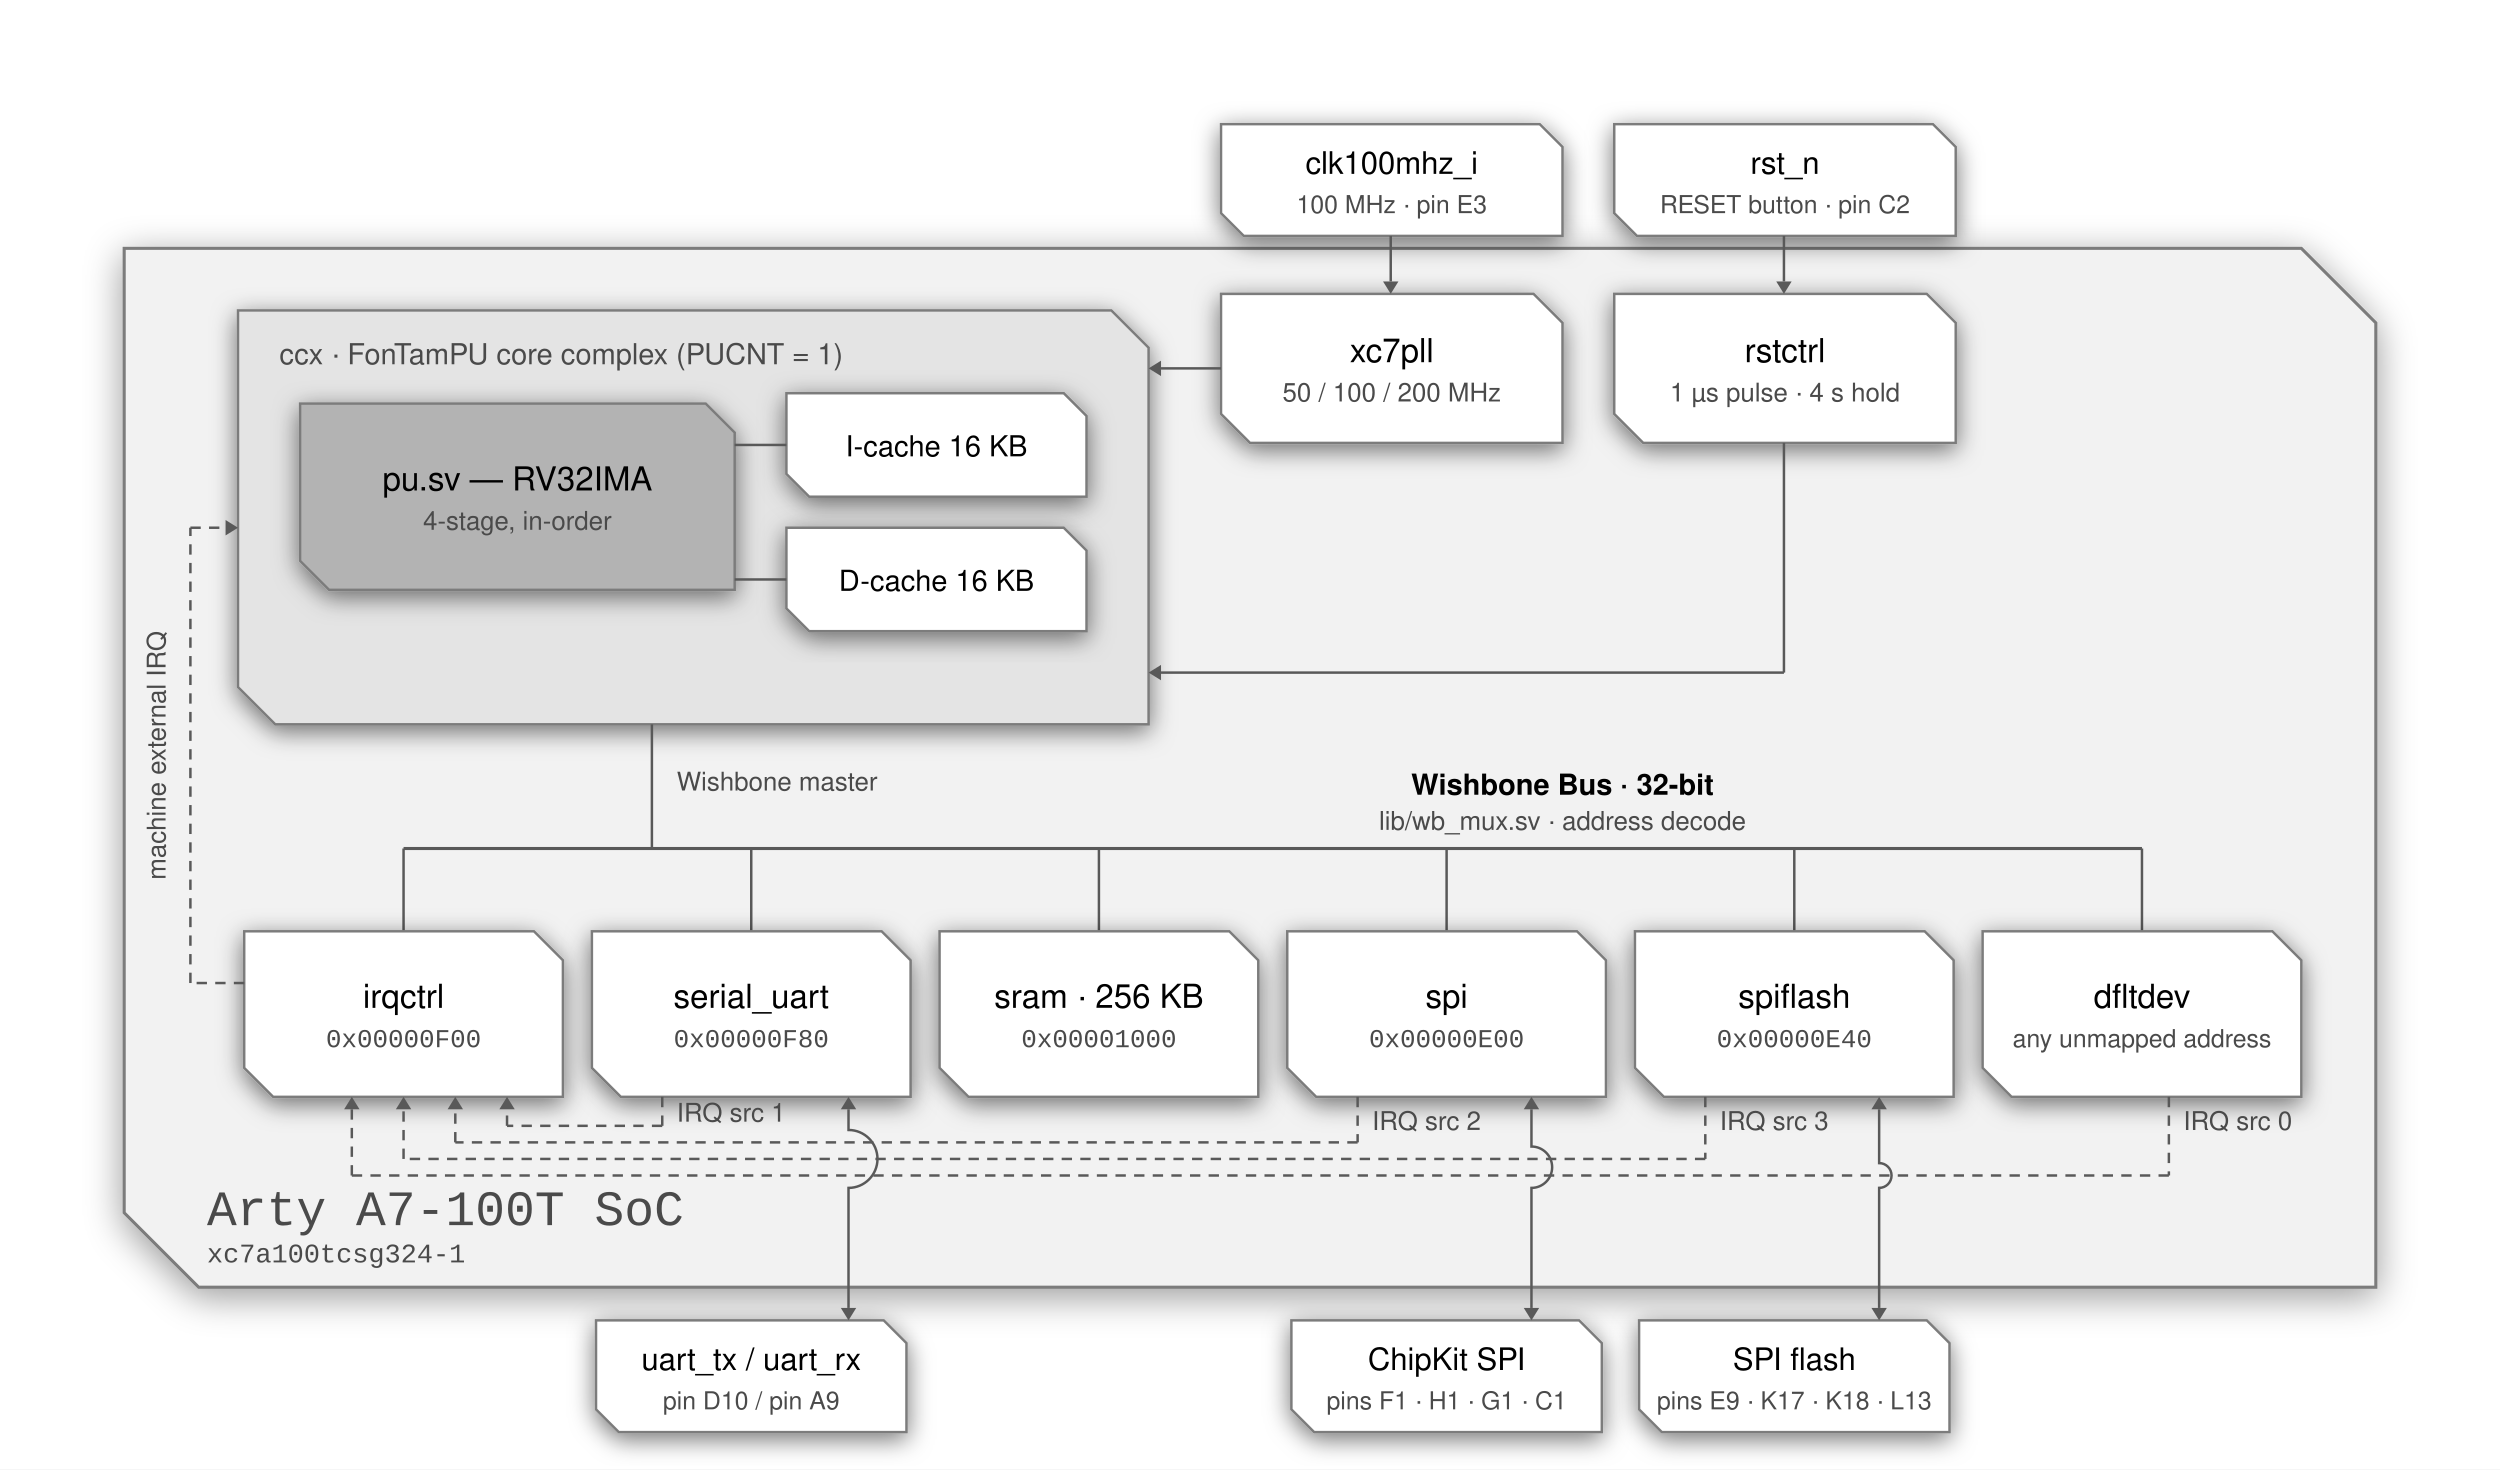
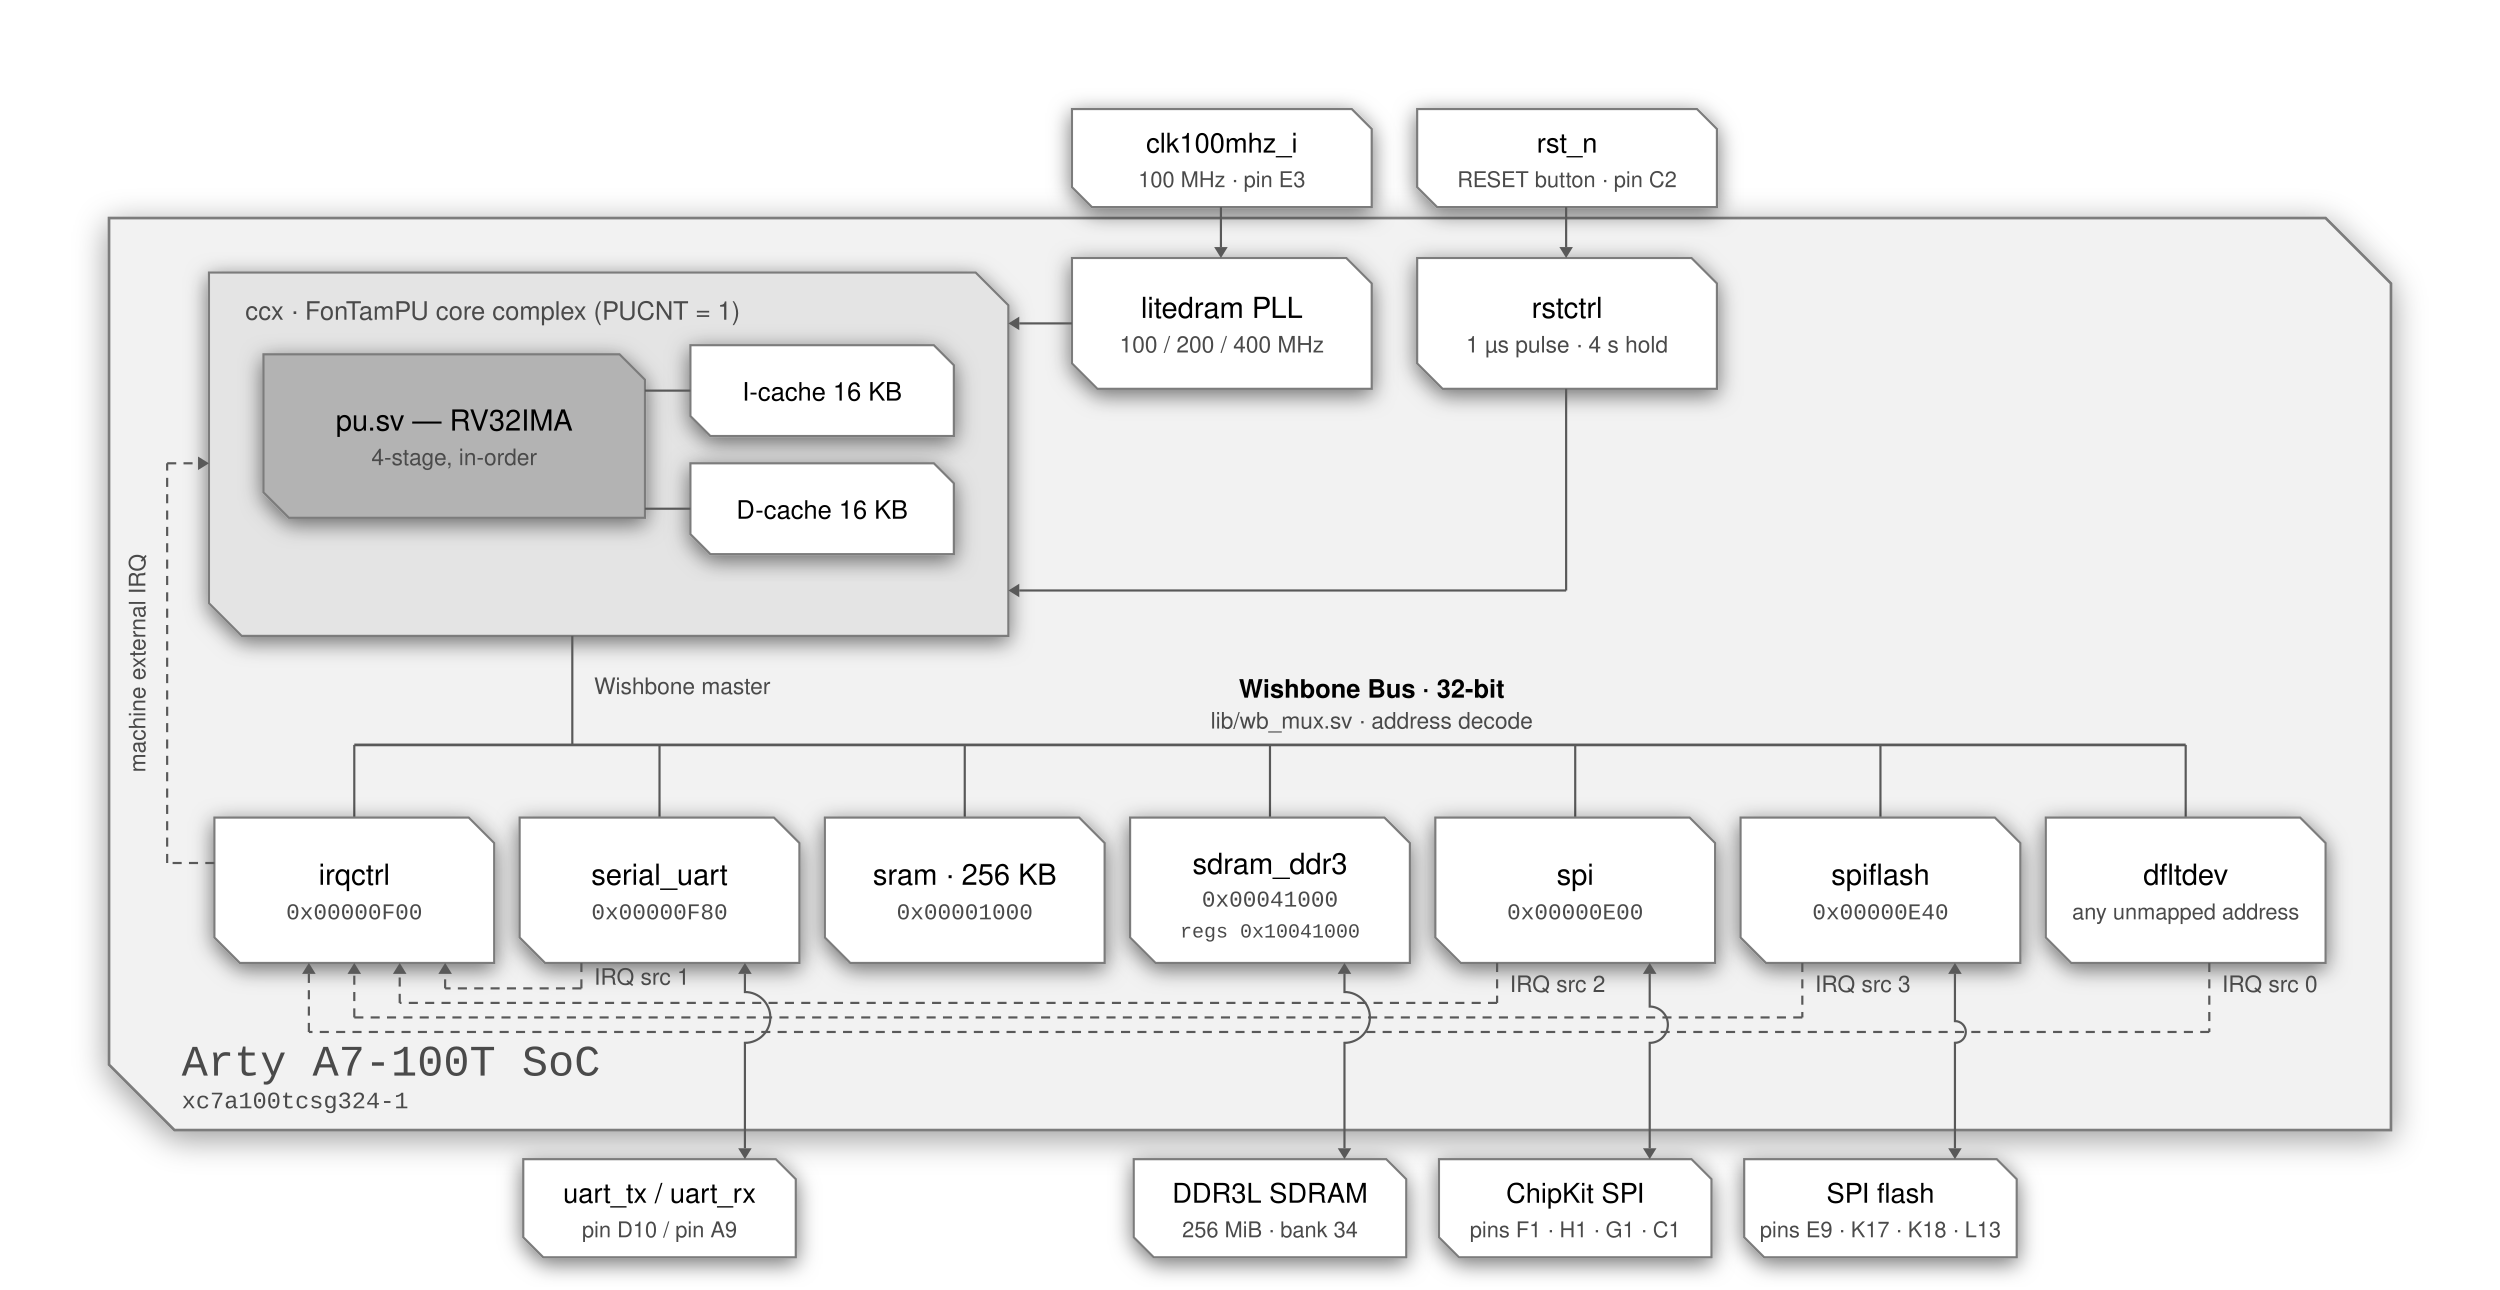
- <svg xmlns="http://www.w3.org/2000/svg" viewBox="0 0 1208 710" width="100%" height="100%" version="1.1">
+ <svg xmlns="http://www.w3.org/2000/svg" viewBox="0 0 1376 710" width="100%" height="100%" version="1.1">
  <defs>
    <filter id="glow-shadow" x="-30%" y="-30%" width="160%" height="160%">
      <feDropShadow dx="0" dy="3" stdDeviation="6" flood-color="#000000" flood-opacity="0.55" />
    </filter>
    <filter id="outer-glow-shadow" x="-20%" y="-20%" width="140%" height="140%">
      <feDropShadow dx="0" dy="4" stdDeviation="9" flood-color="#000000" flood-opacity="0.4" />
    </filter>
  </defs>
  <rect width="100%" height="100%" fill="#FFFFFF" />
-   <polygon points="60,120 1112,120 1148,156 1148,622 96,622 60,586" fill="#F2F2F2" stroke="#7C7C7C" stroke-width="1.5" filter="url(#outer-glow-shadow)" />
+   <polygon points="60,120 1280,120 1316,156 1316,622 96,622 60,586" fill="#F2F2F2" stroke="#7C7C7C" stroke-width="1.5" filter="url(#outer-glow-shadow)" />
  <text x="100" y="592" text-anchor="start" font-family="'SFMono-Regular', Consolas, 'Liberation Mono', Menlo, monospace" font-size="24" font-weight="400" fill="#4A4A4A">Arty A7-100T SoC</text>
  <text x="100" y="610" text-anchor="start" font-family="'SFMono-Regular', Consolas, 'Liberation Mono', Menlo, monospace" font-size="13" font-weight="400" fill="#4A4A4A">xc7a100tcsg324-1</text>
  <polygon points="590,60 744,60 755,71 755,114 601,114 590,103" fill="#FFFFFF" stroke="#7C7C7C" stroke-width="1.2" filter="url(#glow-shadow)" />
  <text x="672.5" y="84.0" text-anchor="middle" font-family="'Segoe UI', -apple-system, BlinkMacSystemFont, Helvetica, Arial, sans-serif" font-size="15" font-weight="400" fill="#000000">clk100mhz_i</text>
  <text x="672.5" y="103.0" text-anchor="middle" font-family="'Segoe UI', -apple-system, BlinkMacSystemFont, Helvetica, Arial, sans-serif" font-size="12" font-weight="400" fill="#4A4A4A">100 MHz · pin E3</text>
  <polygon points="780,60 934,60 945,71 945,114 791,114 780,103" fill="#FFFFFF" stroke="#7C7C7C" stroke-width="1.2" filter="url(#glow-shadow)" />
  <text x="862.5" y="84.0" text-anchor="middle" font-family="'Segoe UI', -apple-system, BlinkMacSystemFont, Helvetica, Arial, sans-serif" font-size="15" font-weight="400" fill="#000000">rst_n</text>
  <text x="862.5" y="103.0" text-anchor="middle" font-family="'Segoe UI', -apple-system, BlinkMacSystemFont, Helvetica, Arial, sans-serif" font-size="12" font-weight="400" fill="#4A4A4A">RESET button · pin C2</text>
  <polygon points="288,638 427,638 438,649 438,692 299,692 288,681" fill="#FFFFFF" stroke="#7C7C7C" stroke-width="1.2" filter="url(#glow-shadow)" />
  <text x="363" y="662.0" text-anchor="middle" font-family="'Segoe UI', -apple-system, BlinkMacSystemFont, Helvetica, Arial, sans-serif" font-size="15" font-weight="400" fill="#000000">uart_tx / uart_rx</text>
  <text x="363" y="681.0" text-anchor="middle" font-family="'Segoe UI', -apple-system, BlinkMacSystemFont, Helvetica, Arial, sans-serif" font-size="12" font-weight="400" fill="#4A4A4A">pin D10 / pin A9</text>
+   <polygon points="792,638 931,638 942,649 942,692 803,692 792,681" fill="#FFFFFF" stroke="#7C7C7C" stroke-width="1.2" filter="url(#glow-shadow)" />
+   <text x="867" y="662.0" text-anchor="middle" font-family="'Segoe UI', -apple-system, BlinkMacSystemFont, Helvetica, Arial, sans-serif" font-size="15" font-weight="400" fill="#000000">ChipKit SPI</text>
+   <text x="867" y="681.0" text-anchor="middle" font-family="'Segoe UI', -apple-system, BlinkMacSystemFont, Helvetica, Arial, sans-serif" font-size="12" font-weight="400" fill="#4A4A4A">pins F1 · H1 · G1 · C1</text>
+   <polygon points="960,638 1099,638 1110,649 1110,692 971,692 960,681" fill="#FFFFFF" stroke="#7C7C7C" stroke-width="1.2" filter="url(#glow-shadow)" />
+   <text x="1035" y="662.0" text-anchor="middle" font-family="'Segoe UI', -apple-system, BlinkMacSystemFont, Helvetica, Arial, sans-serif" font-size="15" font-weight="400" fill="#000000">SPI flash</text>
+   <text x="1035" y="681.0" text-anchor="middle" font-family="'Segoe UI', -apple-system, BlinkMacSystemFont, Helvetica, Arial, sans-serif" font-size="12" font-weight="400" fill="#4A4A4A">pins E9 · K17 · K18 · L13</text>
  <polygon points="624,638 763,638 774,649 774,692 635,692 624,681" fill="#FFFFFF" stroke="#7C7C7C" stroke-width="1.2" filter="url(#glow-shadow)" />
-   <text x="699" y="662.0" text-anchor="middle" font-family="'Segoe UI', -apple-system, BlinkMacSystemFont, Helvetica, Arial, sans-serif" font-size="15" font-weight="400" fill="#000000">ChipKit SPI</text>
-   <text x="699" y="681.0" text-anchor="middle" font-family="'Segoe UI', -apple-system, BlinkMacSystemFont, Helvetica, Arial, sans-serif" font-size="12" font-weight="400" fill="#4A4A4A">pins F1 · H1 · G1 · C1</text>
-   <polygon points="792,638 931,638 942,649 942,692 803,692 792,681" fill="#FFFFFF" stroke="#7C7C7C" stroke-width="1.2" filter="url(#glow-shadow)" />
-   <text x="867" y="662.0" text-anchor="middle" font-family="'Segoe UI', -apple-system, BlinkMacSystemFont, Helvetica, Arial, sans-serif" font-size="15" font-weight="400" fill="#000000">SPI flash</text>
-   <text x="867" y="681.0" text-anchor="middle" font-family="'Segoe UI', -apple-system, BlinkMacSystemFont, Helvetica, Arial, sans-serif" font-size="12" font-weight="400" fill="#4A4A4A">pins E9 · K17 · K18 · L13</text>
+   <text x="699" y="662.0" text-anchor="middle" font-family="'Segoe UI', -apple-system, BlinkMacSystemFont, Helvetica, Arial, sans-serif" font-size="15" font-weight="400" fill="#000000">DDR3L SDRAM</text>
+   <text x="699" y="681.0" text-anchor="middle" font-family="'Segoe UI', -apple-system, BlinkMacSystemFont, Helvetica, Arial, sans-serif" font-size="12" font-weight="400" fill="#4A4A4A">256 MiB · bank 34</text>
  <polygon points="590,142 741,142 755,156 755,214 604,214 590,200" fill="#FFFFFF" stroke="#7C7C7C" stroke-width="1.2" filter="url(#glow-shadow)" />
-   <text x="672.5" y="175.0" text-anchor="middle" font-family="'Segoe UI', -apple-system, BlinkMacSystemFont, Helvetica, Arial, sans-serif" font-size="16" font-weight="400" fill="#000000">xc7pll</text>
-   <text x="672.5" y="194.0" text-anchor="middle" font-family="'Segoe UI', -apple-system, BlinkMacSystemFont, Helvetica, Arial, sans-serif" font-size="12.5" font-weight="400" fill="#4A4A4A">50 / 100 / 200 MHz</text>
+   <text x="672.5" y="175.0" text-anchor="middle" font-family="'Segoe UI', -apple-system, BlinkMacSystemFont, Helvetica, Arial, sans-serif" font-size="16" font-weight="400" fill="#000000">litedram PLL</text>
+   <text x="672.5" y="194.0" text-anchor="middle" font-family="'Segoe UI', -apple-system, BlinkMacSystemFont, Helvetica, Arial, sans-serif" font-size="12.5" font-weight="400" fill="#4A4A4A">100 / 200 / 400 MHz</text>
  <polygon points="780,142 931,142 945,156 945,214 794,214 780,200" fill="#FFFFFF" stroke="#7C7C7C" stroke-width="1.2" filter="url(#glow-shadow)" />
  <text x="862.5" y="175.0" text-anchor="middle" font-family="'Segoe UI', -apple-system, BlinkMacSystemFont, Helvetica, Arial, sans-serif" font-size="16" font-weight="400" fill="#000000">rstctrl</text>
  <text x="862.5" y="194.0" text-anchor="middle" font-family="'Segoe UI', -apple-system, BlinkMacSystemFont, Helvetica, Arial, sans-serif" font-size="12.5" font-weight="400" fill="#4A4A4A">1 µs pulse · 4 s hold</text>
  <line x1="672" y1="114" x2="672" y2="136" stroke="#595959" stroke-width="1.2" />
  <polygon points="672,142 668.28,136 675.72,136" fill="#595959" />
  <line x1="862" y1="114" x2="862" y2="136" stroke="#595959" stroke-width="1.2" />
  <polygon points="862,142 858.28,136 865.72,136" fill="#595959" />
  <polygon points="115,150 537,150 555,168 555,350 133,350 115,332" fill="#E4E4E4" stroke="#7C7C7C" stroke-width="1.2" filter="url(#glow-shadow)" />
  <text x="135" y="176" text-anchor="start" font-family="'Segoe UI', -apple-system, BlinkMacSystemFont, Helvetica, Arial, sans-serif" font-size="14" font-weight="400" fill="#4A4A4A">ccx · FonTamPU core complex (PUCNT = 1)</text>
  <polygon points="145,195 341,195 355,209 355,285 159,285 145,271" fill="#B3B3B3" stroke="#7C7C7C" stroke-width="1.2" filter="url(#glow-shadow)" />
  <text x="250.0" y="237.0" text-anchor="middle" font-family="'Segoe UI', -apple-system, BlinkMacSystemFont, Helvetica, Arial, sans-serif" font-size="16" font-weight="400" fill="#000000">pu.sv — RV32IMA</text>
  <text x="250.0" y="256.0" text-anchor="middle" font-family="'Segoe UI', -apple-system, BlinkMacSystemFont, Helvetica, Arial, sans-serif" font-size="12.5" font-weight="400" fill="#4A4A4A">4-stage, in-order</text>
  <polygon points="380,190 514,190 525,201 525,240 391,240 380,229" fill="#FFFFFF" stroke="#7C7C7C" stroke-width="1.2" filter="url(#glow-shadow)" />
  <text x="452.5" y="220.5" text-anchor="middle" font-family="'Segoe UI', -apple-system, BlinkMacSystemFont, Helvetica, Arial, sans-serif" font-size="14" font-weight="400" fill="#000000">I-cache 16 KB</text>
  <polygon points="380,255 514,255 525,266 525,305 391,305 380,294" fill="#FFFFFF" stroke="#7C7C7C" stroke-width="1.2" filter="url(#glow-shadow)" />
  <text x="452.5" y="285.5" text-anchor="middle" font-family="'Segoe UI', -apple-system, BlinkMacSystemFont, Helvetica, Arial, sans-serif" font-size="14" font-weight="400" fill="#000000">D-cache 16 KB</text>
  <line x1="355" y1="215" x2="380" y2="215" stroke="#595959" stroke-width="1.2" />
  <line x1="355" y1="280" x2="380" y2="280" stroke="#595959" stroke-width="1.2" />
  <line x1="590" y1="178" x2="561" y2="178" stroke="#595959" stroke-width="1.2" />
  <polygon points="555,178 561,174.28 561,181.72" fill="#595959" />
  <line x1="862" y1="214" x2="862" y2="325" stroke="#595959" stroke-width="1.2" />
  <line x1="862" y1="325" x2="561" y2="325" stroke="#595959" stroke-width="1.2" />
  <polygon points="555,325 561,321.28 561,328.72" fill="#595959" />
-   <line x1="195" y1="410" x2="1035" y2="410" stroke="#595959" stroke-width="1.5" />
+   <line x1="195" y1="410" x2="1203" y2="410" stroke="#595959" stroke-width="1.5" />
  <text x="755" y="384" text-anchor="middle" font-family="'Segoe UI', -apple-system, BlinkMacSystemFont, Helvetica, Arial, sans-serif" font-size="14" font-weight="600" fill="#000000">Wishbone Bus · 32-bit</text>
  <text x="755" y="401" text-anchor="middle" font-family="'Segoe UI', -apple-system, BlinkMacSystemFont, Helvetica, Arial, sans-serif" font-size="12.5" font-weight="400" fill="#4A4A4A">lib/wb_mux.sv · address decode</text>
  <line x1="315" y1="350" x2="315" y2="410" stroke="#595959" stroke-width="1.2" />
  <text x="327" y="382" text-anchor="start" font-family="'Segoe UI', -apple-system, BlinkMacSystemFont, Helvetica, Arial, sans-serif" font-size="12.5" font-weight="400" fill="#4A4A4A">Wishbone master</text>
  <line x1="195" y1="410" x2="195" y2="450" stroke="#595959" stroke-width="1.2" />
  <line x1="363" y1="410" x2="363" y2="450" stroke="#595959" stroke-width="1.2" />
  <line x1="531" y1="410" x2="531" y2="450" stroke="#595959" stroke-width="1.2" />
  <line x1="699" y1="410" x2="699" y2="450" stroke="#595959" stroke-width="1.2" />
  <line x1="867" y1="410" x2="867" y2="450" stroke="#595959" stroke-width="1.2" />
  <line x1="1035" y1="410" x2="1035" y2="450" stroke="#595959" stroke-width="1.2" />
+   <line x1="1203" y1="410" x2="1203" y2="450" stroke="#595959" stroke-width="1.2" />
  <polygon points="118,450 258,450 272,464 272,530 132,530 118,516" fill="#FFFFFF" stroke="#7C7C7C" stroke-width="1.2" filter="url(#glow-shadow)" />
  <text x="195" y="487.0" text-anchor="middle" font-family="'Segoe UI', -apple-system, BlinkMacSystemFont, Helvetica, Arial, sans-serif" font-size="16" font-weight="400" fill="#000000">irqctrl</text>
  <text x="195" y="506.0" text-anchor="middle" font-family="'SFMono-Regular', Consolas, 'Liberation Mono', Menlo, monospace" font-size="12.5" font-weight="400" fill="#4A4A4A">0x00000F00</text>
  <polygon points="286,450 426,450 440,464 440,530 300,530 286,516" fill="#FFFFFF" stroke="#7C7C7C" stroke-width="1.2" filter="url(#glow-shadow)" />
  <text x="363" y="487.0" text-anchor="middle" font-family="'Segoe UI', -apple-system, BlinkMacSystemFont, Helvetica, Arial, sans-serif" font-size="16" font-weight="400" fill="#000000">serial_uart</text>
  <text x="363" y="506.0" text-anchor="middle" font-family="'SFMono-Regular', Consolas, 'Liberation Mono', Menlo, monospace" font-size="12.5" font-weight="400" fill="#4A4A4A">0x00000F80</text>
  <polygon points="454,450 594,450 608,464 608,530 468,530 454,516" fill="#FFFFFF" stroke="#7C7C7C" stroke-width="1.2" filter="url(#glow-shadow)" />
  <text x="531" y="487.0" text-anchor="middle" font-family="'Segoe UI', -apple-system, BlinkMacSystemFont, Helvetica, Arial, sans-serif" font-size="16" font-weight="400" fill="#000000">sram · 256 KB</text>
  <text x="531" y="506.0" text-anchor="middle" font-family="'SFMono-Regular', Consolas, 'Liberation Mono', Menlo, monospace" font-size="12.5" font-weight="400" fill="#4A4A4A">0x00001000</text>
+   <polygon points="790,450 930,450 944,464 944,530 804,530 790,516" fill="#FFFFFF" stroke="#7C7C7C" stroke-width="1.2" filter="url(#glow-shadow)" />
+   <text x="867" y="487.0" text-anchor="middle" font-family="'Segoe UI', -apple-system, BlinkMacSystemFont, Helvetica, Arial, sans-serif" font-size="16" font-weight="400" fill="#000000">spi</text>
+   <text x="867" y="506.0" text-anchor="middle" font-family="'SFMono-Regular', Consolas, 'Liberation Mono', Menlo, monospace" font-size="12.5" font-weight="400" fill="#4A4A4A">0x00000E00</text>
+   <polygon points="958,450 1098,450 1112,464 1112,530 972,530 958,516" fill="#FFFFFF" stroke="#7C7C7C" stroke-width="1.2" filter="url(#glow-shadow)" />
+   <text x="1035" y="487.0" text-anchor="middle" font-family="'Segoe UI', -apple-system, BlinkMacSystemFont, Helvetica, Arial, sans-serif" font-size="16" font-weight="400" fill="#000000">spiflash</text>
+   <text x="1035" y="506.0" text-anchor="middle" font-family="'SFMono-Regular', Consolas, 'Liberation Mono', Menlo, monospace" font-size="12.5" font-weight="400" fill="#4A4A4A">0x00000E40</text>
+   <polygon points="1126,450 1266,450 1280,464 1280,530 1140,530 1126,516" fill="#FFFFFF" stroke="#7C7C7C" stroke-width="1.2" filter="url(#glow-shadow)" />
+   <text x="1203" y="487.0" text-anchor="middle" font-family="'Segoe UI', -apple-system, BlinkMacSystemFont, Helvetica, Arial, sans-serif" font-size="16" font-weight="400" fill="#000000">dfltdev</text>
+   <text x="1203" y="506.0" text-anchor="middle" font-family="'Segoe UI', -apple-system, BlinkMacSystemFont, Helvetica, Arial, sans-serif" font-size="12" font-weight="400" fill="#4A4A4A">any unmapped address</text>
  <polygon points="622,450 762,450 776,464 776,530 636,530 622,516" fill="#FFFFFF" stroke="#7C7C7C" stroke-width="1.2" filter="url(#glow-shadow)" />
-   <text x="699" y="487.0" text-anchor="middle" font-family="'Segoe UI', -apple-system, BlinkMacSystemFont, Helvetica, Arial, sans-serif" font-size="16" font-weight="400" fill="#000000">spi</text>
-   <text x="699" y="506.0" text-anchor="middle" font-family="'SFMono-Regular', Consolas, 'Liberation Mono', Menlo, monospace" font-size="12.5" font-weight="400" fill="#4A4A4A">0x00000E00</text>
-   <polygon points="790,450 930,450 944,464 944,530 804,530 790,516" fill="#FFFFFF" stroke="#7C7C7C" stroke-width="1.2" filter="url(#glow-shadow)" />
-   <text x="867" y="487.0" text-anchor="middle" font-family="'Segoe UI', -apple-system, BlinkMacSystemFont, Helvetica, Arial, sans-serif" font-size="16" font-weight="400" fill="#000000">spiflash</text>
-   <text x="867" y="506.0" text-anchor="middle" font-family="'SFMono-Regular', Consolas, 'Liberation Mono', Menlo, monospace" font-size="12.5" font-weight="400" fill="#4A4A4A">0x00000E40</text>
-   <polygon points="958,450 1098,450 1112,464 1112,530 972,530 958,516" fill="#FFFFFF" stroke="#7C7C7C" stroke-width="1.2" filter="url(#glow-shadow)" />
-   <text x="1035" y="487.0" text-anchor="middle" font-family="'Segoe UI', -apple-system, BlinkMacSystemFont, Helvetica, Arial, sans-serif" font-size="16" font-weight="400" fill="#000000">dfltdev</text>
-   <text x="1035" y="506.0" text-anchor="middle" font-family="'Segoe UI', -apple-system, BlinkMacSystemFont, Helvetica, Arial, sans-serif" font-size="12" font-weight="400" fill="#4A4A4A">any unmapped address</text>
+   <text x="699" y="481.0" text-anchor="middle" font-family="'Segoe UI', -apple-system, BlinkMacSystemFont, Helvetica, Arial, sans-serif" font-size="16" font-weight="400" fill="#000000">sdram_ddr3</text>
+   <text x="699" y="499.0" text-anchor="middle" font-family="'SFMono-Regular', Consolas, 'Liberation Mono', Menlo, monospace" font-size="12.5" font-weight="400" fill="#4A4A4A">0x00041000</text>
+   <text x="699" y="516.0" text-anchor="middle" font-family="'SFMono-Regular', Consolas, 'Liberation Mono', Menlo, monospace" font-size="11" font-weight="400" fill="#4A4A4A">regs 0x10041000</text>
  <line x1="320" y1="530" x2="320" y2="544" stroke="#595959" stroke-width="1.2" stroke-dasharray="5 4" />
  <line x1="320" y1="544" x2="245" y2="544" stroke="#595959" stroke-width="1.2" stroke-dasharray="5 4" />
  <line x1="245" y1="544" x2="245" y2="536" stroke="#595959" stroke-width="1.2" stroke-dasharray="5 4" />
  <polygon points="245,530 241.28,536 248.72,536" fill="#595959" />
  <text x="327" y="542" text-anchor="start" font-family="'Segoe UI', -apple-system, BlinkMacSystemFont, Helvetica, Arial, sans-serif" font-size="12.5" font-weight="400" fill="#4A4A4A">IRQ src 1</text>
-   <line x1="656" y1="530" x2="656" y2="552" stroke="#595959" stroke-width="1.2" stroke-dasharray="5 4" />
-   <line x1="656" y1="552" x2="220" y2="552" stroke="#595959" stroke-width="1.2" stroke-dasharray="5 4" />
+   <line x1="824" y1="530" x2="824" y2="552" stroke="#595959" stroke-width="1.2" stroke-dasharray="5 4" />
+   <line x1="824" y1="552" x2="220" y2="552" stroke="#595959" stroke-width="1.2" stroke-dasharray="5 4" />
  <line x1="220" y1="552" x2="220" y2="536" stroke="#595959" stroke-width="1.2" stroke-dasharray="5 4" />
  <polygon points="220,530 216.28,536 223.72,536" fill="#595959" />
-   <text x="663" y="546" text-anchor="start" font-family="'Segoe UI', -apple-system, BlinkMacSystemFont, Helvetica, Arial, sans-serif" font-size="12.5" font-weight="400" fill="#4A4A4A">IRQ src 2</text>
-   <line x1="824" y1="530" x2="824" y2="560" stroke="#595959" stroke-width="1.2" stroke-dasharray="5 4" />
-   <line x1="824" y1="560" x2="195" y2="560" stroke="#595959" stroke-width="1.2" stroke-dasharray="5 4" />
+   <text x="831" y="546" text-anchor="start" font-family="'Segoe UI', -apple-system, BlinkMacSystemFont, Helvetica, Arial, sans-serif" font-size="12.5" font-weight="400" fill="#4A4A4A">IRQ src 2</text>
+   <line x1="992" y1="530" x2="992" y2="560" stroke="#595959" stroke-width="1.2" stroke-dasharray="5 4" />
+   <line x1="992" y1="560" x2="195" y2="560" stroke="#595959" stroke-width="1.2" stroke-dasharray="5 4" />
  <line x1="195" y1="560" x2="195" y2="536" stroke="#595959" stroke-width="1.2" stroke-dasharray="5 4" />
  <polygon points="195,530 191.28,536 198.72,536" fill="#595959" />
-   <text x="831" y="546" text-anchor="start" font-family="'Segoe UI', -apple-system, BlinkMacSystemFont, Helvetica, Arial, sans-serif" font-size="12.5" font-weight="400" fill="#4A4A4A">IRQ src 3</text>
-   <line x1="1048" y1="530" x2="1048" y2="568" stroke="#595959" stroke-width="1.2" stroke-dasharray="5 4" />
-   <line x1="1048" y1="568" x2="170" y2="568" stroke="#595959" stroke-width="1.2" stroke-dasharray="5 4" />
+   <text x="999" y="546" text-anchor="start" font-family="'Segoe UI', -apple-system, BlinkMacSystemFont, Helvetica, Arial, sans-serif" font-size="12.5" font-weight="400" fill="#4A4A4A">IRQ src 3</text>
+   <line x1="1216" y1="530" x2="1216" y2="568" stroke="#595959" stroke-width="1.2" stroke-dasharray="5 4" />
+   <line x1="1216" y1="568" x2="170" y2="568" stroke="#595959" stroke-width="1.2" stroke-dasharray="5 4" />
  <line x1="170" y1="568" x2="170" y2="536" stroke="#595959" stroke-width="1.2" stroke-dasharray="5 4" />
  <polygon points="170,530 166.28,536 173.72,536" fill="#595959" />
-   <text x="1055" y="546" text-anchor="start" font-family="'Segoe UI', -apple-system, BlinkMacSystemFont, Helvetica, Arial, sans-serif" font-size="12.5" font-weight="400" fill="#4A4A4A">IRQ src 0</text>
+   <text x="1223" y="546" text-anchor="start" font-family="'Segoe UI', -apple-system, BlinkMacSystemFont, Helvetica, Arial, sans-serif" font-size="12.5" font-weight="400" fill="#4A4A4A">IRQ src 0</text>
  <line x1="118" y1="475" x2="92" y2="475" stroke="#595959" stroke-width="1.2" stroke-dasharray="5 4" />
  <line x1="92" y1="475" x2="92" y2="255" stroke="#595959" stroke-width="1.2" stroke-dasharray="5 4" />
  <line x1="92" y1="255" x2="109" y2="255" stroke="#595959" stroke-width="1.2" stroke-dasharray="5 4" />
  <polygon points="115,255 109,251.28 109,258.72" fill="#595959" />
  <text x="80" y="365" text-anchor="middle" font-family="'Segoe UI', -apple-system, BlinkMacSystemFont, Helvetica, Arial, sans-serif" font-size="12.5" fill="#4A4A4A" transform="rotate(-90 80 365)">machine external IRQ</text>
  <path d="M410,536 L410,546 A14,14 0 0 1 410,574 L410,632" fill="none" stroke="#595959" stroke-width="1.2" />
  <polygon points="410,530 406.28,536 413.72,536" fill="#595959" />
  <polygon points="410,638 406.28,632 413.72,632" fill="#595959" />
-   <path d="M740,536 L740,554 A10,10 0 0 1 740,574 L740,632" fill="none" stroke="#595959" stroke-width="1.2" />
+   <path d="M908,536 L908,554 A10,10 0 0 1 908,574 L908,632" fill="none" stroke="#595959" stroke-width="1.2" />
+   <polygon points="908,530 904.28,536 911.72,536" fill="#595959" />
+   <polygon points="908,638 904.28,632 911.72,632" fill="#595959" />
+   <path d="M1076,536 L1076,562 A6,6 0 0 1 1076,574 L1076,632" fill="none" stroke="#595959" stroke-width="1.2" />
+   <polygon points="1076,530 1072.28,536 1079.72,536" fill="#595959" />
+   <polygon points="1076,638 1072.28,632 1079.72,632" fill="#595959" />
+   <path d="M740,536 L740,546 A14,14 0 0 1 740,574 L740,632" fill="none" stroke="#595959" stroke-width="1.2" />
  <polygon points="740,530 736.28,536 743.72,536" fill="#595959" />
  <polygon points="740,638 736.28,632 743.72,632" fill="#595959" />
-   <path d="M908,536 L908,562 A6,6 0 0 1 908,574 L908,632" fill="none" stroke="#595959" stroke-width="1.2" />
-   <polygon points="908,530 904.28,536 911.72,536" fill="#595959" />
-   <polygon points="908,638 904.28,632 911.72,632" fill="#595959" />
</svg>
